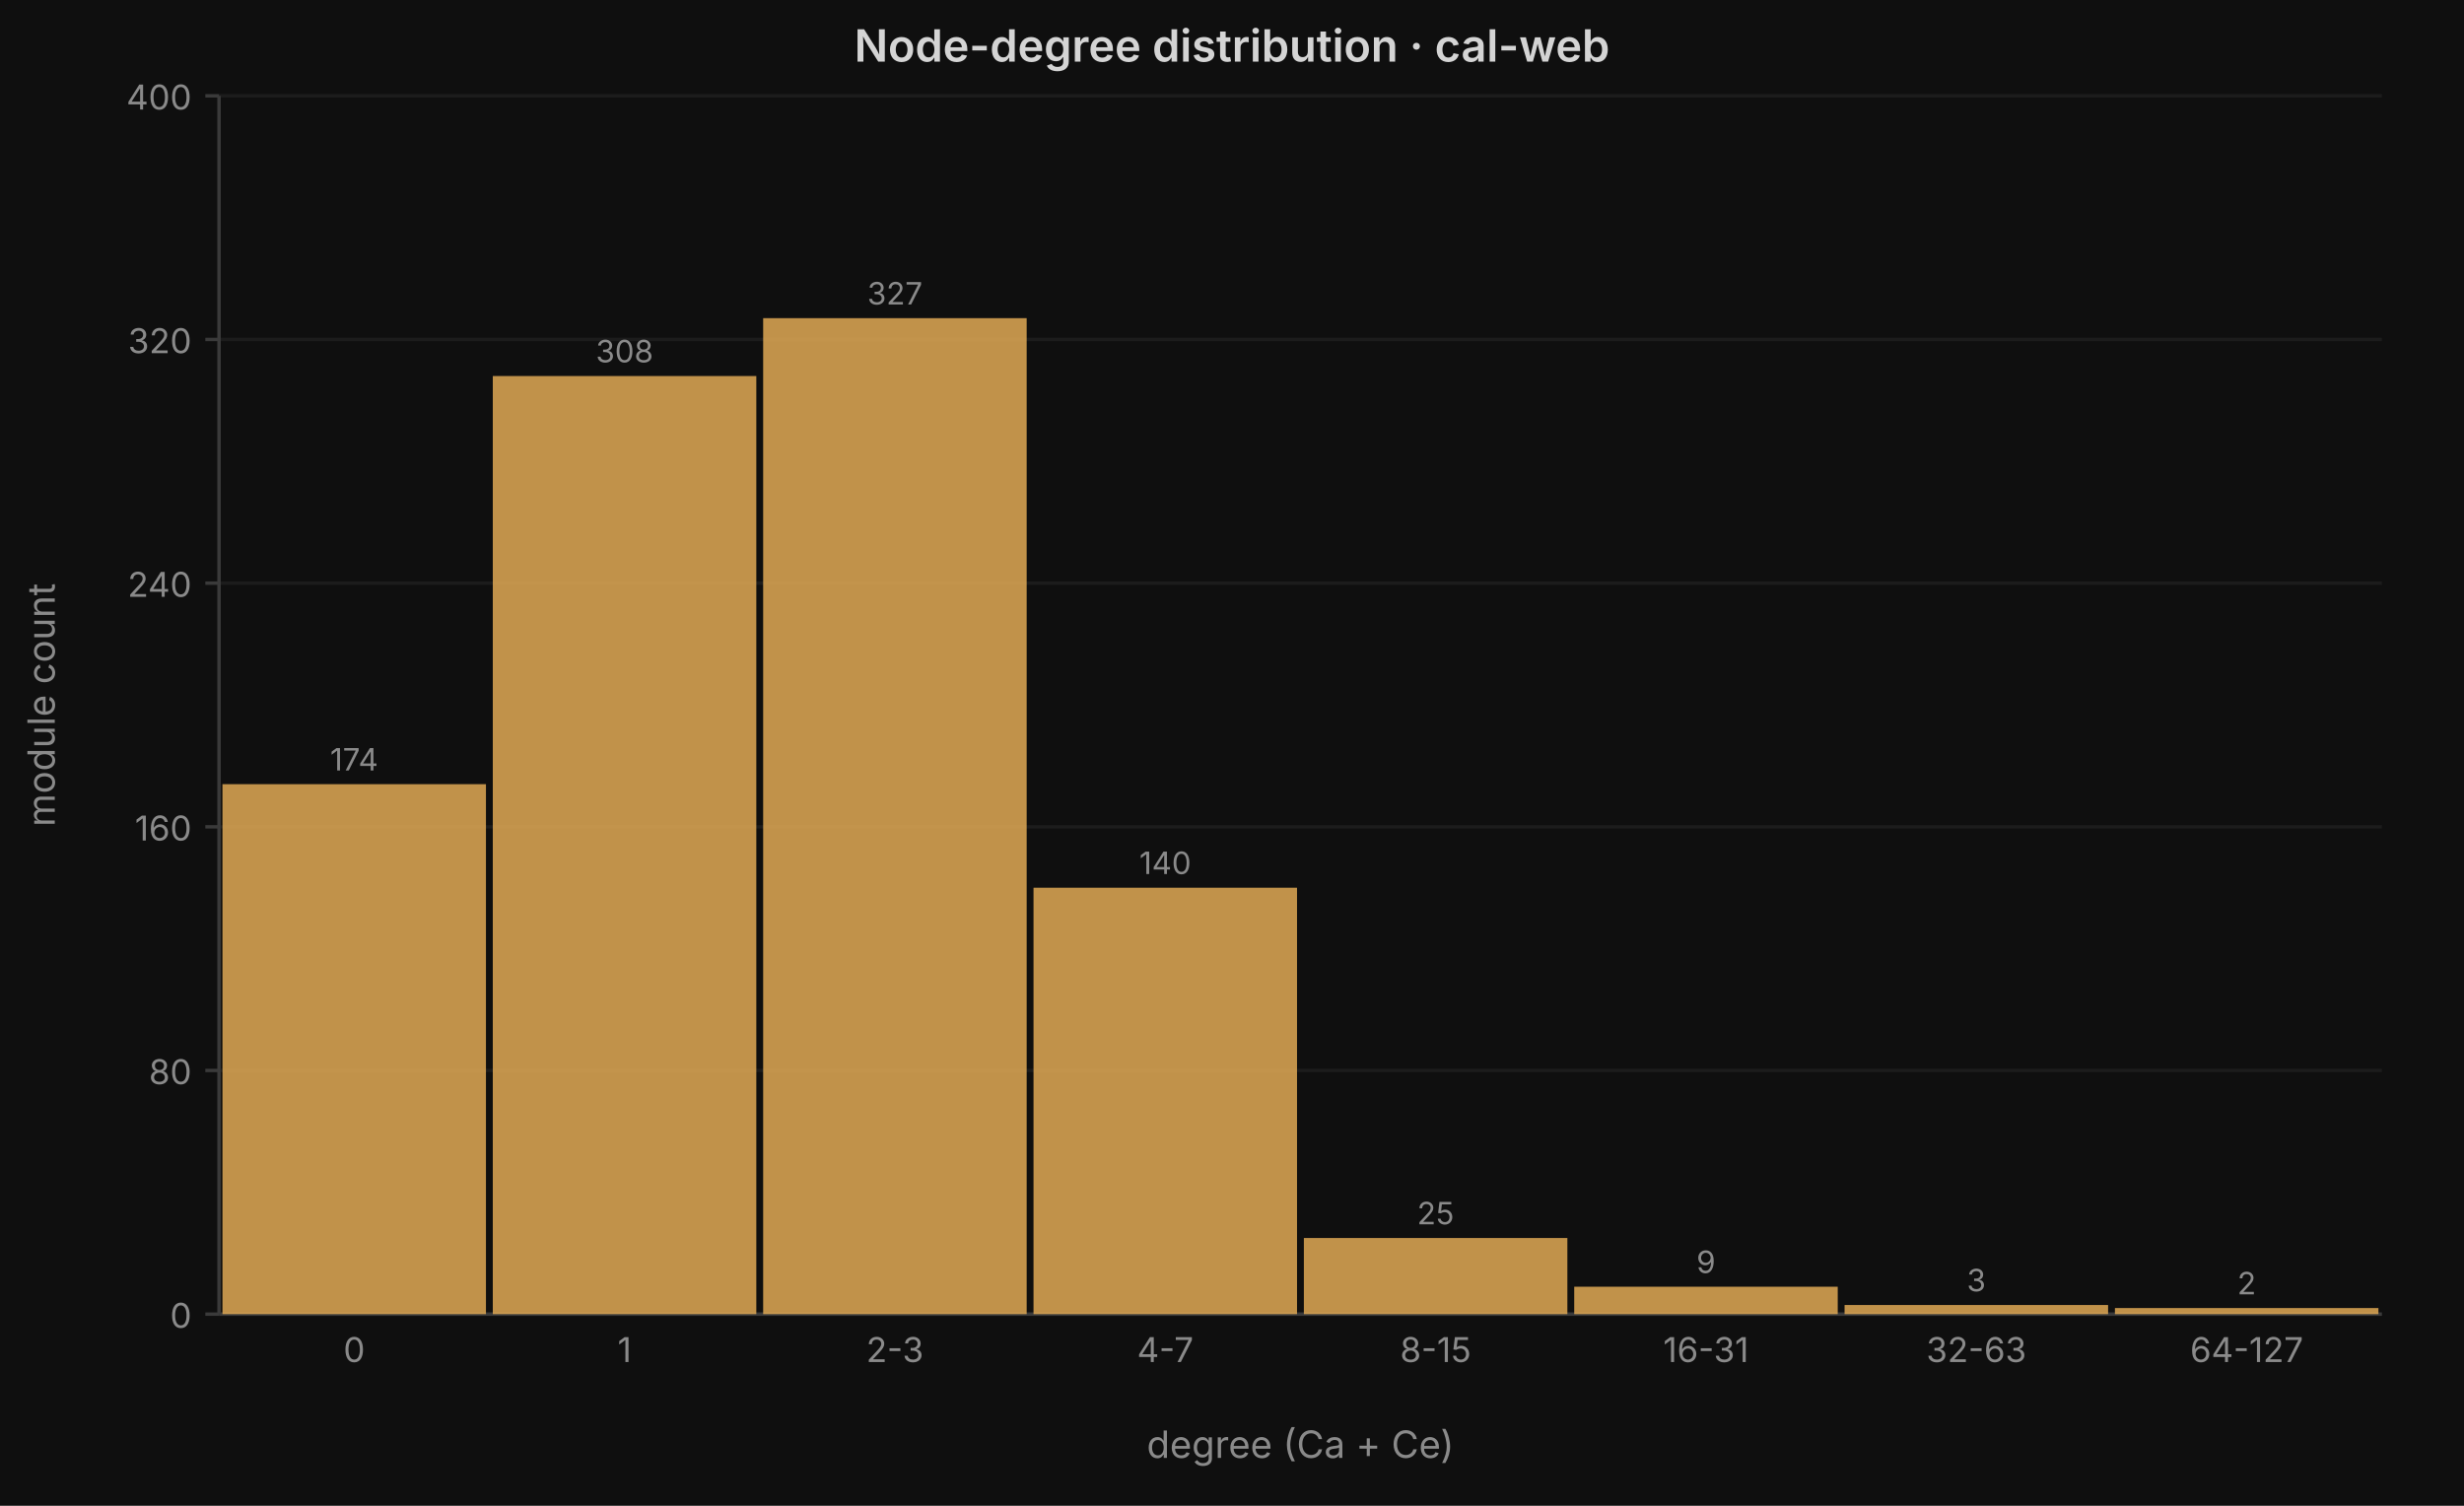
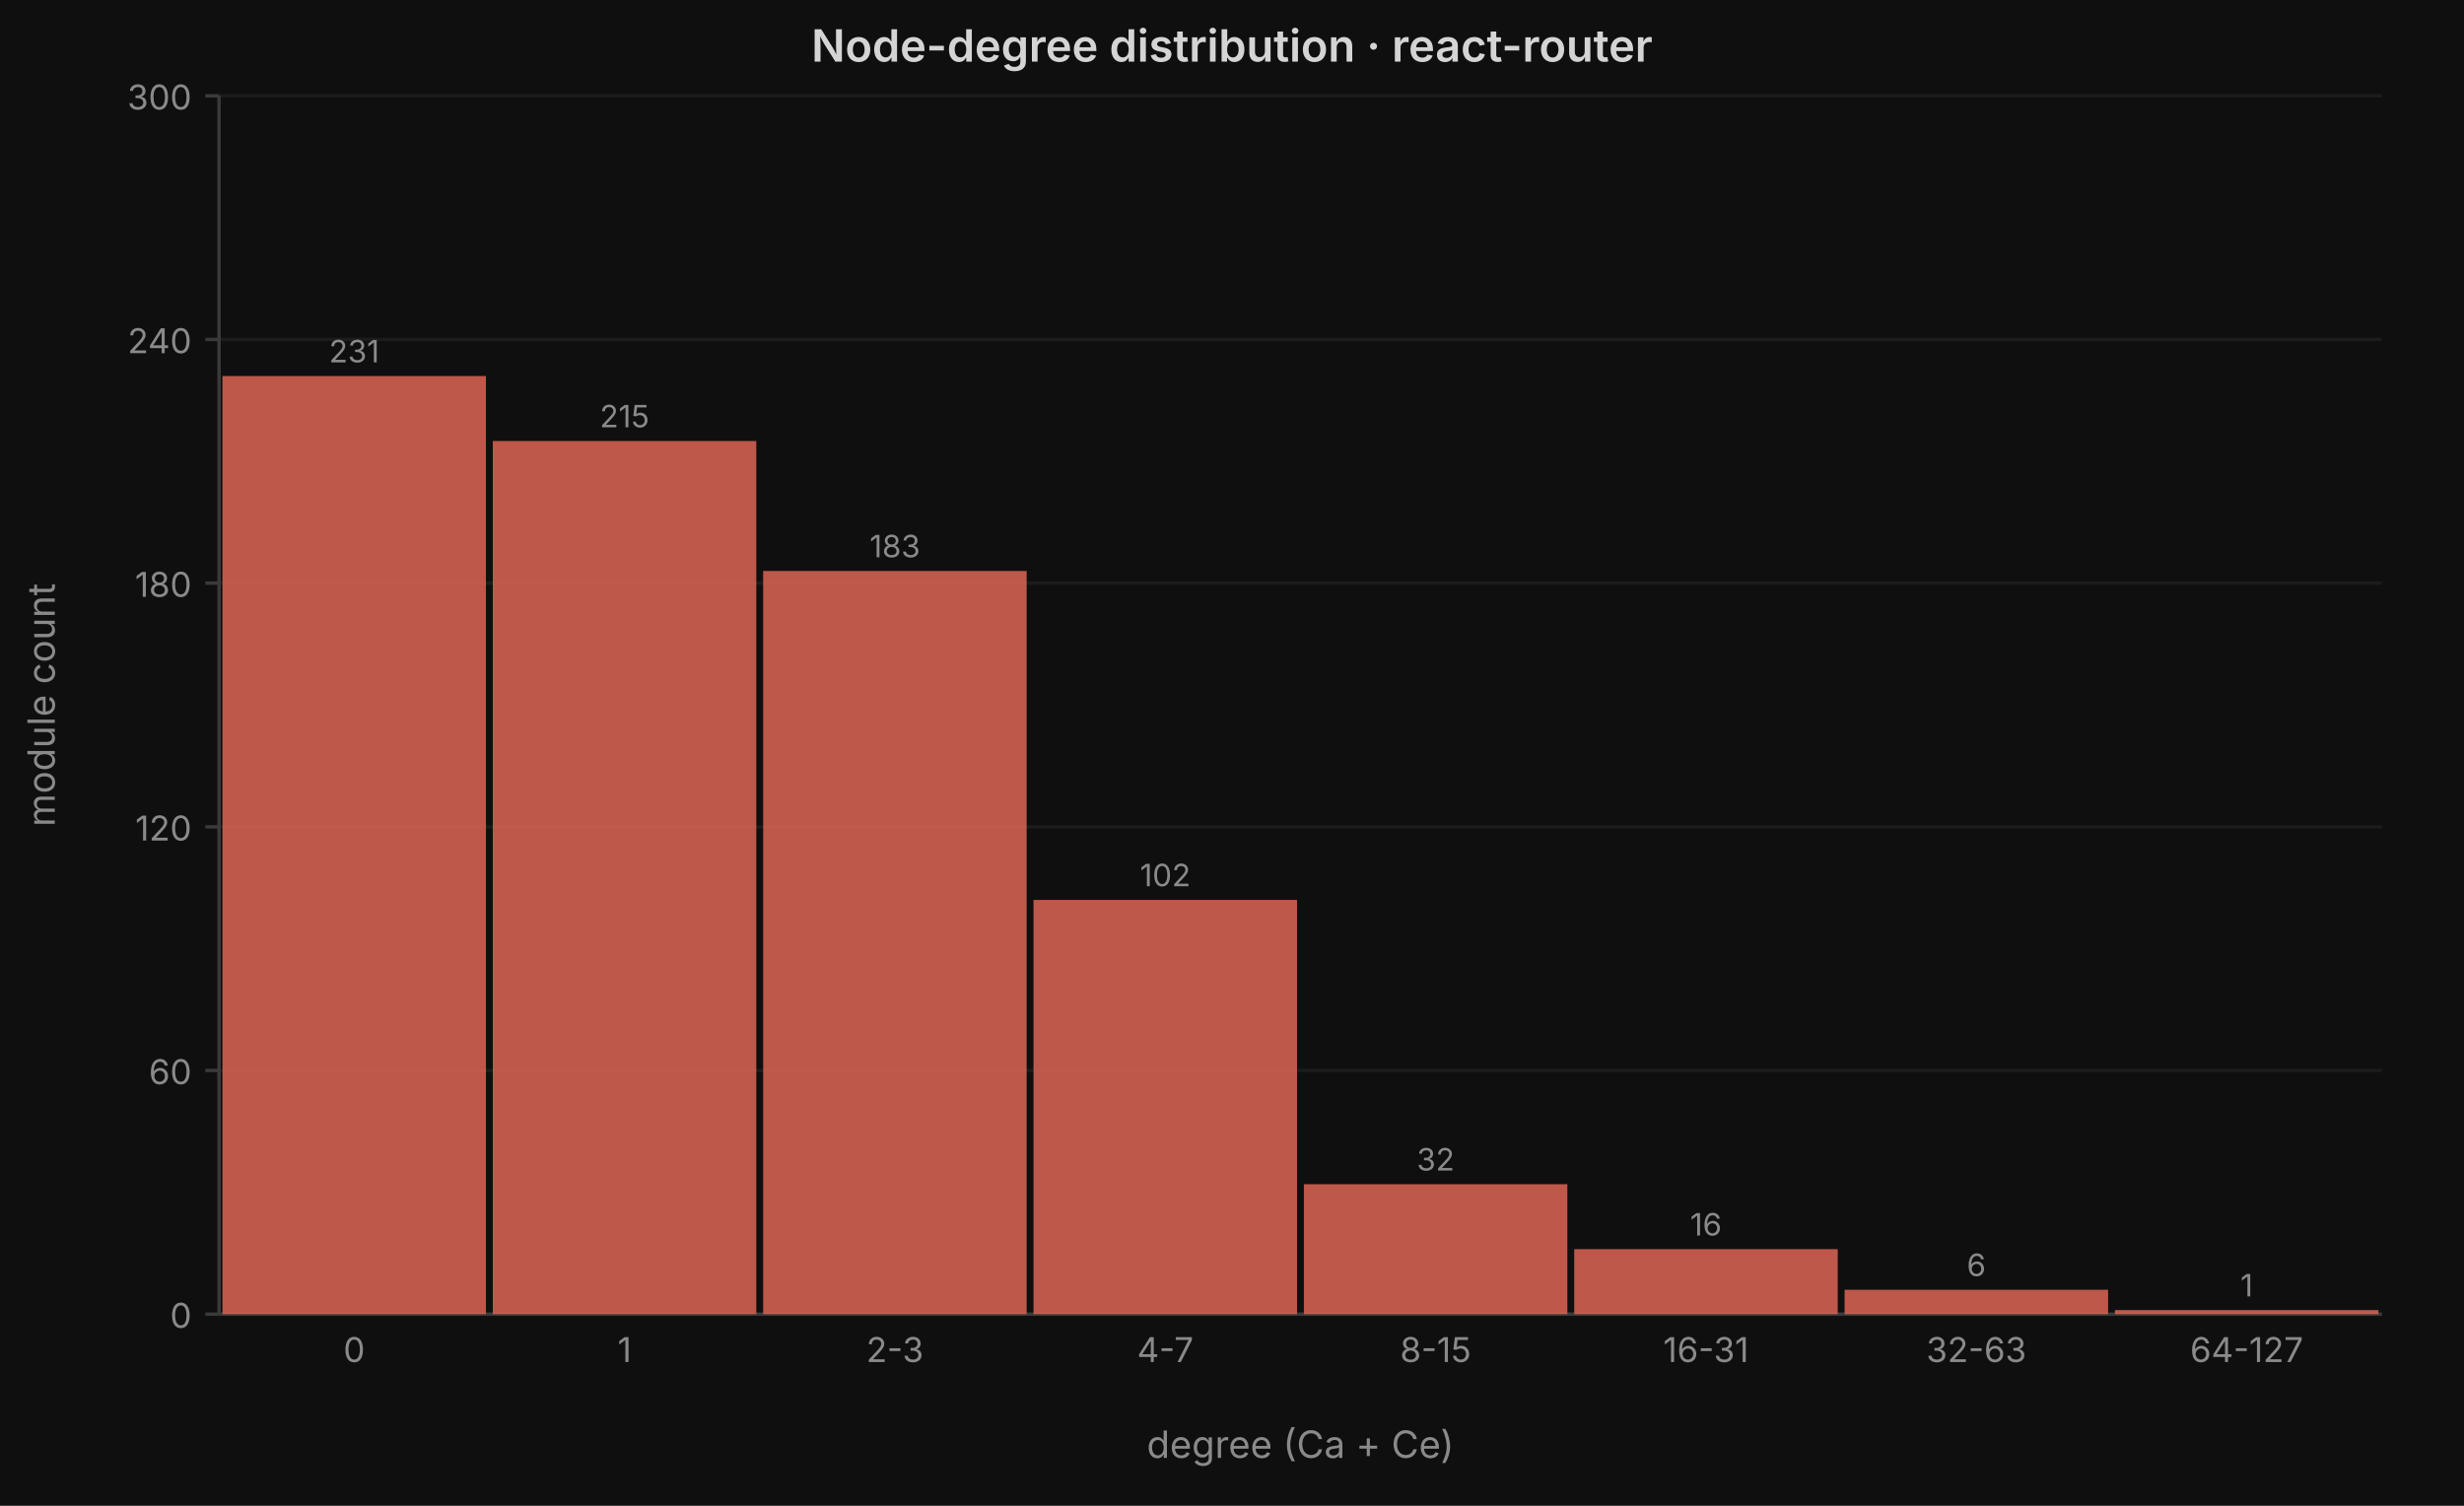
<svg xmlns="http://www.w3.org/2000/svg" viewBox="0 0 720 440" width="720" height="440" font-family="ui-sans-serif,system-ui,-apple-system,Segoe UI,sans-serif">
  <rect width="720" height="440" fill="#0f0f0f" />
-   <text x="360" y="18" fill="#d4d4d4" font-size="13" font-weight="600" text-anchor="middle">Node-degree distribution · cal-web</text>
+   <text x="360" y="18" fill="#d4d4d4" font-size="13" font-weight="600" text-anchor="middle">Node-degree distribution · react-router</text>
  <line x1="64" y1="384" x2="696" y2="384" stroke="#3a3a3a" stroke-width="1" />
  <line x1="64" y1="28" x2="64" y2="384" stroke="#3a3a3a" stroke-width="1" />
  <line x1="60" y1="384" x2="64" y2="384" stroke="#3a3a3a" />
  <text x="56" y="388" fill="#8a8a8a" font-size="10" text-anchor="end">0</text>
  <line x1="64" y1="384" x2="696" y2="384" stroke="#3a3a3a" stroke-opacity="0.3" />
  <line x1="60" y1="312.8" x2="64" y2="312.8" stroke="#3a3a3a" />
-   <text x="56" y="316.8" fill="#8a8a8a" font-size="10" text-anchor="end">80</text>
+   <text x="56" y="316.8" fill="#8a8a8a" font-size="10" text-anchor="end">60</text>
  <line x1="64" y1="312.8" x2="696" y2="312.8" stroke="#3a3a3a" stroke-opacity="0.3" />
  <line x1="60" y1="241.6" x2="64" y2="241.6" stroke="#3a3a3a" />
-   <text x="56" y="245.6" fill="#8a8a8a" font-size="10" text-anchor="end">160</text>
+   <text x="56" y="245.6" fill="#8a8a8a" font-size="10" text-anchor="end">120</text>
  <line x1="64" y1="241.6" x2="696" y2="241.6" stroke="#3a3a3a" stroke-opacity="0.3" />
  <line x1="60" y1="170.4" x2="64" y2="170.4" stroke="#3a3a3a" />
-   <text x="56" y="174.4" fill="#8a8a8a" font-size="10" text-anchor="end">240</text>
+   <text x="56" y="174.4" fill="#8a8a8a" font-size="10" text-anchor="end">180</text>
  <line x1="64" y1="170.4" x2="696" y2="170.4" stroke="#3a3a3a" stroke-opacity="0.3" />
  <line x1="60" y1="99.2" x2="64" y2="99.2" stroke="#3a3a3a" />
-   <text x="56" y="103.2" fill="#8a8a8a" font-size="10" text-anchor="end">320</text>
+   <text x="56" y="103.2" fill="#8a8a8a" font-size="10" text-anchor="end">240</text>
  <line x1="64" y1="99.2" x2="696" y2="99.2" stroke="#3a3a3a" stroke-opacity="0.3" />
  <line x1="60" y1="28" x2="64" y2="28" stroke="#3a3a3a" />
-   <text x="56" y="32" fill="#8a8a8a" font-size="10" text-anchor="end">400</text>
+   <text x="56" y="32" fill="#8a8a8a" font-size="10" text-anchor="end">300</text>
  <line x1="64" y1="28" x2="696" y2="28" stroke="#3a3a3a" stroke-opacity="0.3" />
-   <rect x="65" y="229.14" width="77" height="154.86" fill="#e0a955" fill-opacity="0.85" />
-   <text x="103.5" y="225.14" fill="#8a8a8a" font-size="9" text-anchor="middle">174</text>
-   <rect x="144" y="109.88" width="77" height="274.12" fill="#e0a955" fill-opacity="0.85" />
-   <text x="182.5" y="105.88" fill="#8a8a8a" font-size="9" text-anchor="middle">308</text>
-   <rect x="223" y="92.97" width="77" height="291.03" fill="#e0a955" fill-opacity="0.85" />
-   <text x="261.5" y="88.97" fill="#8a8a8a" font-size="9" text-anchor="middle">327</text>
-   <rect x="302" y="259.4" width="77" height="124.6" fill="#e0a955" fill-opacity="0.85" />
-   <text x="340.5" y="255.4" fill="#8a8a8a" font-size="9" text-anchor="middle">140</text>
-   <rect x="381" y="361.75" width="77" height="22.25" fill="#e0a955" fill-opacity="0.85" />
-   <text x="419.5" y="357.75" fill="#8a8a8a" font-size="9" text-anchor="middle">25</text>
-   <rect x="460" y="375.99" width="77" height="8.01" fill="#e0a955" fill-opacity="0.85" />
-   <text x="498.5" y="371.99" fill="#8a8a8a" font-size="9" text-anchor="middle">9</text>
-   <rect x="539" y="381.33" width="77" height="2.67" fill="#e0a955" fill-opacity="0.85" />
-   <text x="577.5" y="377.33" fill="#8a8a8a" font-size="9" text-anchor="middle">3</text>
-   <rect x="618" y="382.22" width="77" height="1.78" fill="#e0a955" fill-opacity="0.85" />
-   <text x="656.5" y="378.22" fill="#8a8a8a" font-size="9" text-anchor="middle">2</text>
+   <rect x="65" y="109.88" width="77" height="274.12" fill="#dc6555" fill-opacity="0.85" />
+   <text x="103.5" y="105.88" fill="#8a8a8a" font-size="9" text-anchor="middle">231</text>
+   <rect x="144" y="128.867" width="77" height="255.133" fill="#dc6555" fill-opacity="0.85" />
+   <text x="182.5" y="124.867" fill="#8a8a8a" font-size="9" text-anchor="middle">215</text>
+   <rect x="223" y="166.84" width="77" height="217.16" fill="#dc6555" fill-opacity="0.85" />
+   <text x="261.5" y="162.84" fill="#8a8a8a" font-size="9" text-anchor="middle">183</text>
+   <rect x="302" y="262.96" width="77" height="121.04" fill="#dc6555" fill-opacity="0.85" />
+   <text x="340.5" y="258.96" fill="#8a8a8a" font-size="9" text-anchor="middle">102</text>
+   <rect x="381" y="346.027" width="77" height="37.973" fill="#dc6555" fill-opacity="0.85" />
+   <text x="419.5" y="342.027" fill="#8a8a8a" font-size="9" text-anchor="middle">32</text>
+   <rect x="460" y="365.013" width="77" height="18.987" fill="#dc6555" fill-opacity="0.85" />
+   <text x="498.5" y="361.013" fill="#8a8a8a" font-size="9" text-anchor="middle">16</text>
+   <rect x="539" y="376.88" width="77" height="7.12" fill="#dc6555" fill-opacity="0.85" />
+   <text x="577.5" y="372.88" fill="#8a8a8a" font-size="9" text-anchor="middle">6</text>
+   <rect x="618" y="382.813" width="77" height="1.187" fill="#dc6555" fill-opacity="0.85" />
+   <text x="656.5" y="378.813" fill="#8a8a8a" font-size="9" text-anchor="middle">1</text>
  <text x="103.5" y="398" fill="#8a8a8a" font-size="10" text-anchor="middle">0</text>
  <text x="182.5" y="398" fill="#8a8a8a" font-size="10" text-anchor="middle">1</text>
  <text x="261.5" y="398" fill="#8a8a8a" font-size="10" text-anchor="middle">2-3</text>
  <text x="340.5" y="398" fill="#8a8a8a" font-size="10" text-anchor="middle">4-7</text>
  <text x="419.5" y="398" fill="#8a8a8a" font-size="10" text-anchor="middle">8-15</text>
  <text x="498.5" y="398" fill="#8a8a8a" font-size="10" text-anchor="middle">16-31</text>
  <text x="577.5" y="398" fill="#8a8a8a" font-size="10" text-anchor="middle">32-63</text>
  <text x="656.5" y="398" fill="#8a8a8a" font-size="10" text-anchor="middle">64-127</text>
  <text x="380" y="426" fill="#8a8a8a" font-size="11" text-anchor="middle">degree (Ca + Ce)</text>
  <text x="-206" y="16" fill="#8a8a8a" font-size="11" text-anchor="middle" transform="rotate(-90)">module count</text>
</svg>
